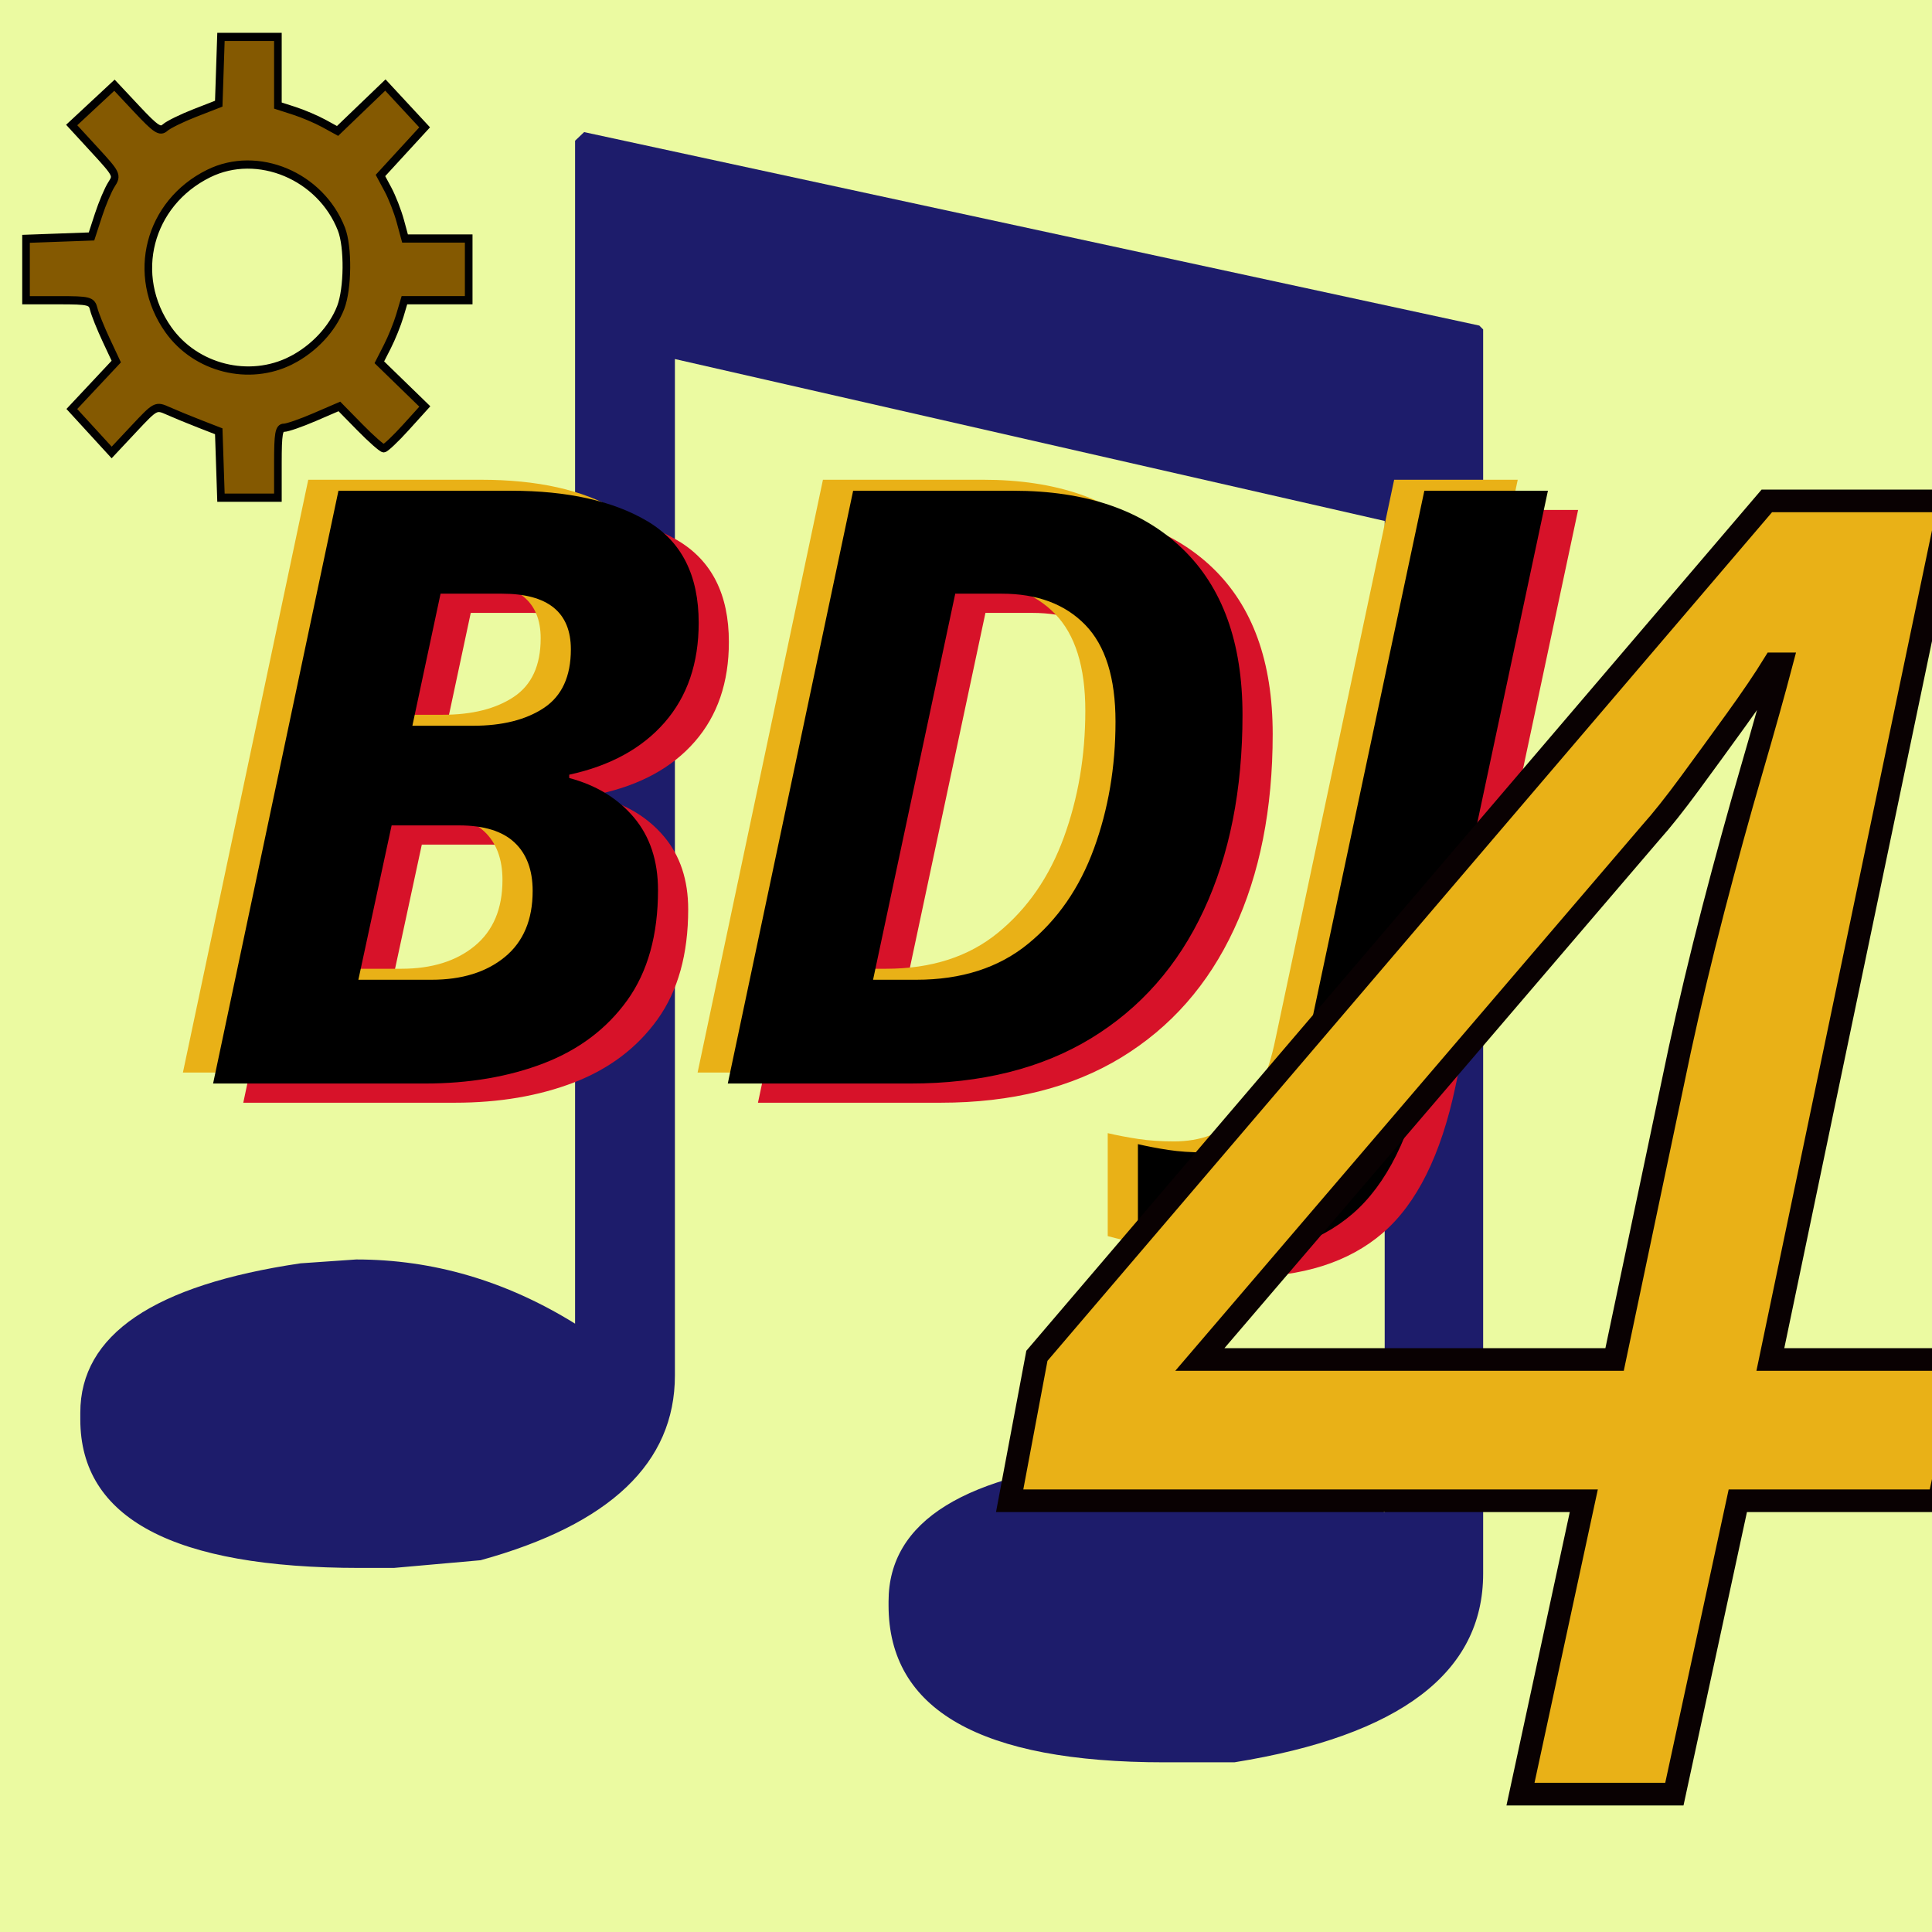
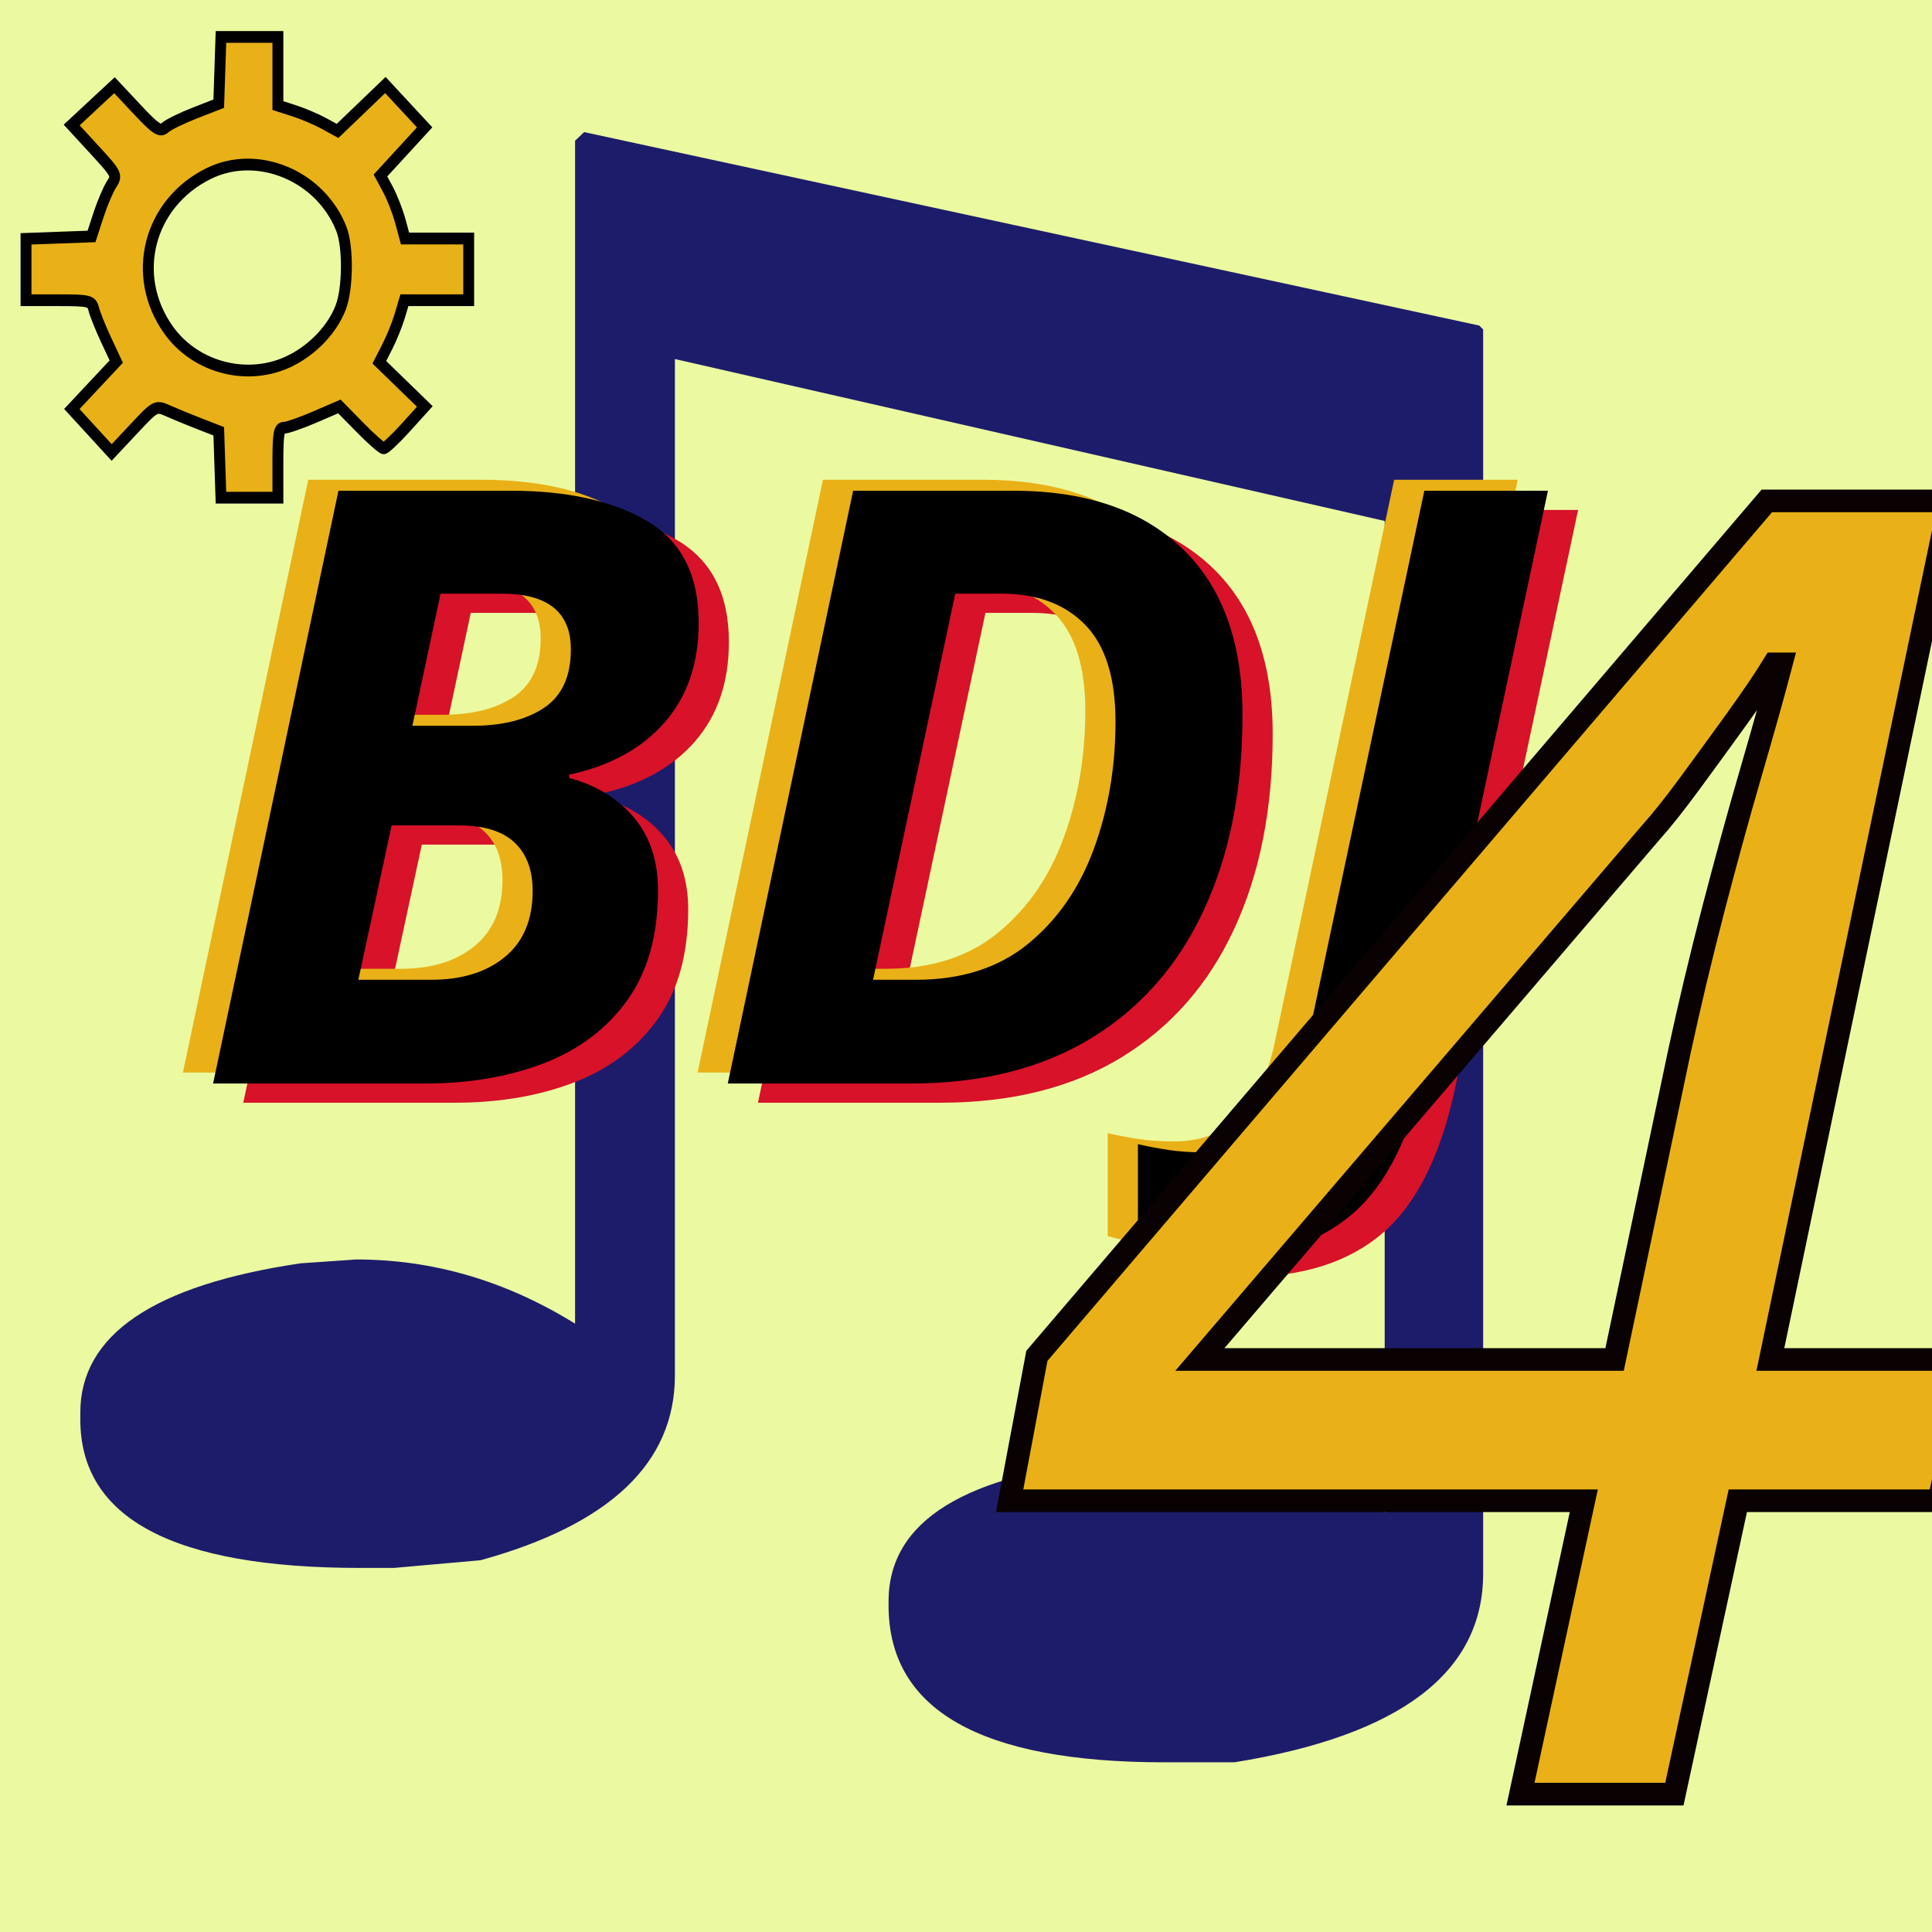
<svg xmlns="http://www.w3.org/2000/svg" width="256" height="256" id="svg4756" version="1.1" viewBox="0 0 256 256">
  <defs id="defs4758" />
  <g id="layer5" style="display:inline" transform="translate(-8.53334,-8.53334)">
    <rect style="opacity:1;fill:#e7f98b;fill-opacity:0.81;stroke:none;stroke-width:0;stroke-miterlimit:4;stroke-dasharray:none;stroke-opacity:1" id="rect4218" width="256" height="256" x="8.533" y="8.533" />
  </g>
  <g id="layer1" transform="translate(-8.53334,183.4667)" style="display:inline">
    <text xml:space="preserve" style="font-style:normal;font-variant:normal;font-weight:normal;font-stretch:normal;font-size:9.453px;line-height:0%;font-family:'Droid Serif';-inkscape-font-specification:'Droid Serif';text-align:start;letter-spacing:0px;word-spacing:0px;writing-mode:lr-tb;text-anchor:start;fill:#1d1c6b;fill-opacity:1;stroke:none;stroke-width:0.788px;stroke-linecap:butt;stroke-linejoin:miter;stroke-opacity:1" x="-39.013" y="27.359" id="text4173" transform="scale(1.162914,0.859909)">
      <tspan id="tspan4175" x="-39.013" y="27.359" style="font-style:normal;font-variant:normal;font-weight:normal;font-stretch:normal;font-size:302.285px;line-height:125%;font-family:'Droid Serif';-inkscape-font-specification:'Droid Serif';text-align:start;writing-mode:lr-tb;text-anchor:start;fill:#1d1c6b;fill-opacity:1;stroke-width:0.788px">♫</tspan>
    </text>
  </g>
  <g id="layer4" style="display:inline" transform="translate(-8.53334,-8.53334)">
    <g id="g39" transform="translate(9.734391,-6.647381)">
      <text id="text4150" y="161.295" x="28.175" style="font-style:normal;font-weight:normal;line-height:0%;font-family:sans-serif;letter-spacing:0px;word-spacing:0px;display:inline;fill:#d71229;fill-opacity:1;stroke:none;stroke-width:1px;stroke-linecap:butt;stroke-linejoin:miter;stroke-opacity:1" xml:space="preserve">
        <tspan style="font-style:italic;font-variant:normal;font-weight:bold;font-stretch:normal;font-size:110px;line-height:1.25;font-family:Kinnari;-inkscape-font-specification:'Kinnari Bold Italic';fill:#d71229;fill-opacity:1" y="161.295" x="28.175" id="tspan4152">BDJ</tspan>
      </text>
      <text id="text4150-7" y="157.295" x="20.175" style="font-style:normal;font-weight:normal;line-height:0%;font-family:sans-serif;letter-spacing:0px;word-spacing:0px;display:inline;fill:#e9b117;fill-opacity:1;stroke:none;stroke-width:1px;stroke-linecap:butt;stroke-linejoin:miter;stroke-opacity:1" xml:space="preserve">
        <tspan style="font-style:italic;font-variant:normal;font-weight:bold;font-stretch:normal;font-size:110px;line-height:1.25;font-family:Kinnari;-inkscape-font-specification:'Kinnari Bold Italic';fill:#e9b117;fill-opacity:1" y="157.295" x="20.175" id="tspan4152-5">BDJ</tspan>
      </text>
      <text id="text4150-6" y="158.755" x="24.175" style="font-style:normal;font-weight:normal;line-height:0%;font-family:sans-serif;letter-spacing:0px;word-spacing:0px;display:inline;fill:#000000;fill-opacity:1;stroke:none;stroke-width:1px;stroke-linecap:butt;stroke-linejoin:miter;stroke-opacity:1" xml:space="preserve">
        <tspan style="font-style:italic;font-variant:normal;font-weight:bold;font-stretch:normal;font-size:110px;line-height:1.25;font-family:Kinnari;-inkscape-font-specification:'Kinnari Bold Italic'" y="158.755" x="24.175" id="tspan4152-4">BDJ</tspan>
      </text>
    </g>
  </g>
-   <g id="layer7">
+   <g id="layer7" style="display:inline">
    <text xml:space="preserve" style="font-style:normal;font-weight:normal;font-size:240px;line-height:1.25;font-family:sans-serif;letter-spacing:0px;word-spacing:0px;fill:#e9b117;fill-opacity:1;stroke:#090102;stroke-width:3;stroke-linecap:butt;stroke-miterlimit:4;stroke-dasharray:none;stroke-opacity:1" x="132.346" y="237.733" id="text67795">
      <tspan id="tspan67793" x="132.346" y="237.733" style="font-style:italic;font-variant:normal;font-weight:normal;font-stretch:normal;font-size:240px;font-family:'Chancery Uralic';-inkscape-font-specification:'Chancery Uralic Italic';fill:#e9b117;fill-opacity:1;stroke:#090102;stroke-width:3;stroke-linecap:butt;stroke-miterlimit:4;stroke-dasharray:none;stroke-opacity:1">4</tspan>
    </text>
  </g>
-   <g id="layer6" style="display:none" transform="translate(-8.53334,-8.53334)">
-     <text xml:space="preserve" style="font-style:normal;font-weight:normal;font-size:53.333px;line-height:0%;font-family:sans-serif;letter-spacing:0px;word-spacing:0px;fill:#e9b117;fill-opacity:1;stroke:#000000;stroke-width:2;stroke-linecap:butt;stroke-linejoin:miter;stroke-miterlimit:4;stroke-dasharray:none;stroke-opacity:1" x="24.436" y="56.727" id="text4153" transform="scale(1.045264,0.9566965)">
-       <tspan id="tspan4155" x="24.436" y="56.727" style="font-style:normal;font-variant:normal;font-weight:bold;font-stretch:normal;font-size:53.333px;line-height:1.25;font-family:Roboto;-inkscape-font-specification:'Roboto Bold';stroke:#000000;stroke-width:2;stroke-miterlimit:4;stroke-dasharray:none;stroke-opacity:1">INSTALL</tspan>
-     </text>
-   </g>
-   <g id="g75574" style="display:none" transform="translate(-8.53334,-8.53334)">
-     <text xml:space="preserve" style="font-style:normal;font-weight:normal;font-size:48px;line-height:0%;font-family:sans-serif;letter-spacing:0px;word-spacing:0px;fill:#e9b117;fill-opacity:1;stroke:#000000;stroke-width:2;stroke-linecap:butt;stroke-linejoin:miter;stroke-miterlimit:4;stroke-dasharray:none;stroke-opacity:1" x="17.547" y="56.727" id="text75572" transform="scale(1.045264,0.9566965)">
-       <tspan id="tspan75570" x="17.547" y="56.727" style="font-style:normal;font-variant:normal;font-weight:bold;font-stretch:normal;font-size:48px;line-height:1.25;font-family:Roboto;-inkscape-font-specification:'Roboto Bold';stroke:#000000;stroke-width:2;stroke-miterlimit:4;stroke-dasharray:none;stroke-opacity:1">MARQUEE</tspan>
-     </text>
-   </g>
  <g id="g75580" style="display:inline" transform="translate(-8.53334,-8.53334)">
    <g id="g1392" transform="matrix(1,0,0,1.078079,-8.38499,-4.633722)">
-       <path style="opacity:0.996;fill:#845800;fill-opacity:1;stroke:#000000;stroke-width:1.01;stroke-linecap:round;stroke-miterlimit:4;stroke-dasharray:none;stroke-opacity:1" d="m 46.051,69.304 -0.147,-4.082 -2.528,-0.912 c -1.391,-0.502 -3.268,-1.218 -4.171,-1.591 -1.634,-0.675 -1.66,-0.663 -4.567,2.214 l -2.924,2.893 -2.639,-2.672 -2.639,-2.672 2.944,-2.914 2.944,-2.914 -1.344,-2.664 c -0.739,-1.465 -1.474,-3.162 -1.633,-3.77 -0.269,-1.029 -0.59,-1.106 -4.635,-1.106 h -4.345 v -3.773 -3.773 l 4.338,-0.146 4.338,-0.146 0.924,-2.629 c 0.508,-1.446 1.287,-3.146 1.73,-3.779 0.78,-1.114 0.71,-1.246 -2.237,-4.22 l -3.043,-3.07 2.834,-2.446 2.834,-2.446 2.963,2.932 c 2.535,2.508 3.077,2.838 3.752,2.277 0.434,-0.36 2.209,-1.168 3.946,-1.796 l 3.157,-1.141 0.147,-4.103 0.147,-4.103 h 3.772 3.772 v 4.218 4.218 l 2.149,0.642 c 1.182,0.353 2.961,1.055 3.953,1.56 l 1.804,0.918 3.168,-2.822 3.168,-2.822 2.601,2.601 2.601,2.601 -2.927,2.958 -2.927,2.958 0.999,1.724 c 0.549,0.948 1.282,2.691 1.628,3.873 l 0.629,2.149 h 4.218 4.218 v 3.792 3.792 h -4.259 -4.259 l -0.606,1.896 c -0.334,1.043 -1.081,2.759 -1.661,3.814 l -1.055,1.918 3.013,2.716 3.013,2.716 -2.509,2.572 c -1.38,1.414 -2.702,2.572 -2.938,2.572 -0.236,0 -1.653,-1.158 -3.151,-2.574 l -2.722,-2.574 -3.275,1.31 c -1.801,0.721 -3.635,1.31 -4.074,1.31 -0.665,0 -0.799,0.719 -0.799,4.298 v 4.298 H 49.969 46.197 Z m 9.46,-12.801 c 2.975,-1.409 5.454,-3.864 6.548,-6.488 0.965,-2.314 1.02,-7.45 0.102,-9.64 -2.746,-6.554 -11.108,-9.801 -17.593,-6.832 -7.963,3.645 -10.432,12.519 -5.342,19.193 3.631,4.76 10.721,6.4 16.284,3.766 z" id="path1141" />
+       <path style="opacity:0.996;fill:#e9b117;fill-opacity:1;stroke:#000000;stroke-width:1.445;stroke-linecap:round;stroke-miterlimit:4;stroke-dasharray:none;stroke-opacity:1" d="m 46.051,69.304 -0.147,-4.082 -2.528,-0.912 c -1.391,-0.502 -3.268,-1.218 -4.171,-1.591 -1.634,-0.675 -1.66,-0.663 -4.567,2.214 l -2.924,2.893 -2.639,-2.672 -2.639,-2.672 2.944,-2.914 2.944,-2.914 -1.344,-2.664 c -0.739,-1.465 -1.474,-3.162 -1.633,-3.77 -0.269,-1.029 -0.59,-1.106 -4.635,-1.106 h -4.345 v -3.773 -3.773 l 4.338,-0.146 4.338,-0.146 0.924,-2.629 c 0.508,-1.446 1.287,-3.146 1.73,-3.779 0.78,-1.114 0.71,-1.246 -2.237,-4.22 l -3.043,-3.07 2.834,-2.446 2.834,-2.446 2.963,2.932 c 2.535,2.508 3.077,2.838 3.752,2.277 0.434,-0.36 2.209,-1.168 3.946,-1.796 l 3.157,-1.141 0.147,-4.103 0.147,-4.103 h 3.772 3.772 v 4.218 4.218 l 2.149,0.642 c 1.182,0.353 2.961,1.055 3.953,1.56 l 1.804,0.918 3.168,-2.822 3.168,-2.822 2.601,2.601 2.601,2.601 -2.927,2.958 -2.927,2.958 0.999,1.724 c 0.549,0.948 1.282,2.691 1.628,3.873 l 0.629,2.149 h 4.218 4.218 v 3.792 3.792 h -4.259 -4.259 l -0.606,1.896 c -0.334,1.043 -1.081,2.759 -1.661,3.814 l -1.055,1.918 3.013,2.716 3.013,2.716 -2.509,2.572 c -1.38,1.414 -2.702,2.572 -2.938,2.572 -0.236,0 -1.653,-1.158 -3.151,-2.574 l -2.722,-2.574 -3.275,1.31 c -1.801,0.721 -3.635,1.31 -4.074,1.31 -0.665,0 -0.799,0.719 -0.799,4.298 v 4.298 H 49.969 46.197 Z m 9.46,-12.801 c 2.975,-1.409 5.454,-3.864 6.548,-6.488 0.965,-2.314 1.02,-7.45 0.102,-9.64 -2.746,-6.554 -11.108,-9.801 -17.593,-6.832 -7.963,3.645 -10.432,12.519 -5.342,19.193 3.631,4.76 10.721,6.4 16.284,3.766 z" id="path1141" />
    </g>
  </g>
-   <g id="g40506" style="display:none" transform="translate(-8.53334,-8.53334)">
-     <text xml:space="preserve" style="font-style:normal;font-weight:normal;font-size:53.333px;line-height:0%;font-family:sans-serif;letter-spacing:0px;word-spacing:0px;fill:#e9b117;fill-opacity:1;stroke:#000000;stroke-width:2;stroke-linecap:butt;stroke-linejoin:miter;stroke-miterlimit:4;stroke-dasharray:none;stroke-opacity:1" x="18.043" y="56.727" id="text40504" transform="scale(1.045264,0.9566965)">
-       <tspan id="tspan40502" x="18.043" y="56.727" style="font-style:normal;font-variant:normal;font-weight:bold;font-stretch:normal;font-size:53.333px;line-height:1.25;font-family:Roboto;-inkscape-font-specification:'Roboto Bold';stroke:#000000;stroke-width:2;stroke-miterlimit:4;stroke-dasharray:none;stroke-opacity:1">MANAGE</tspan>
-     </text>
-   </g>
</svg>
